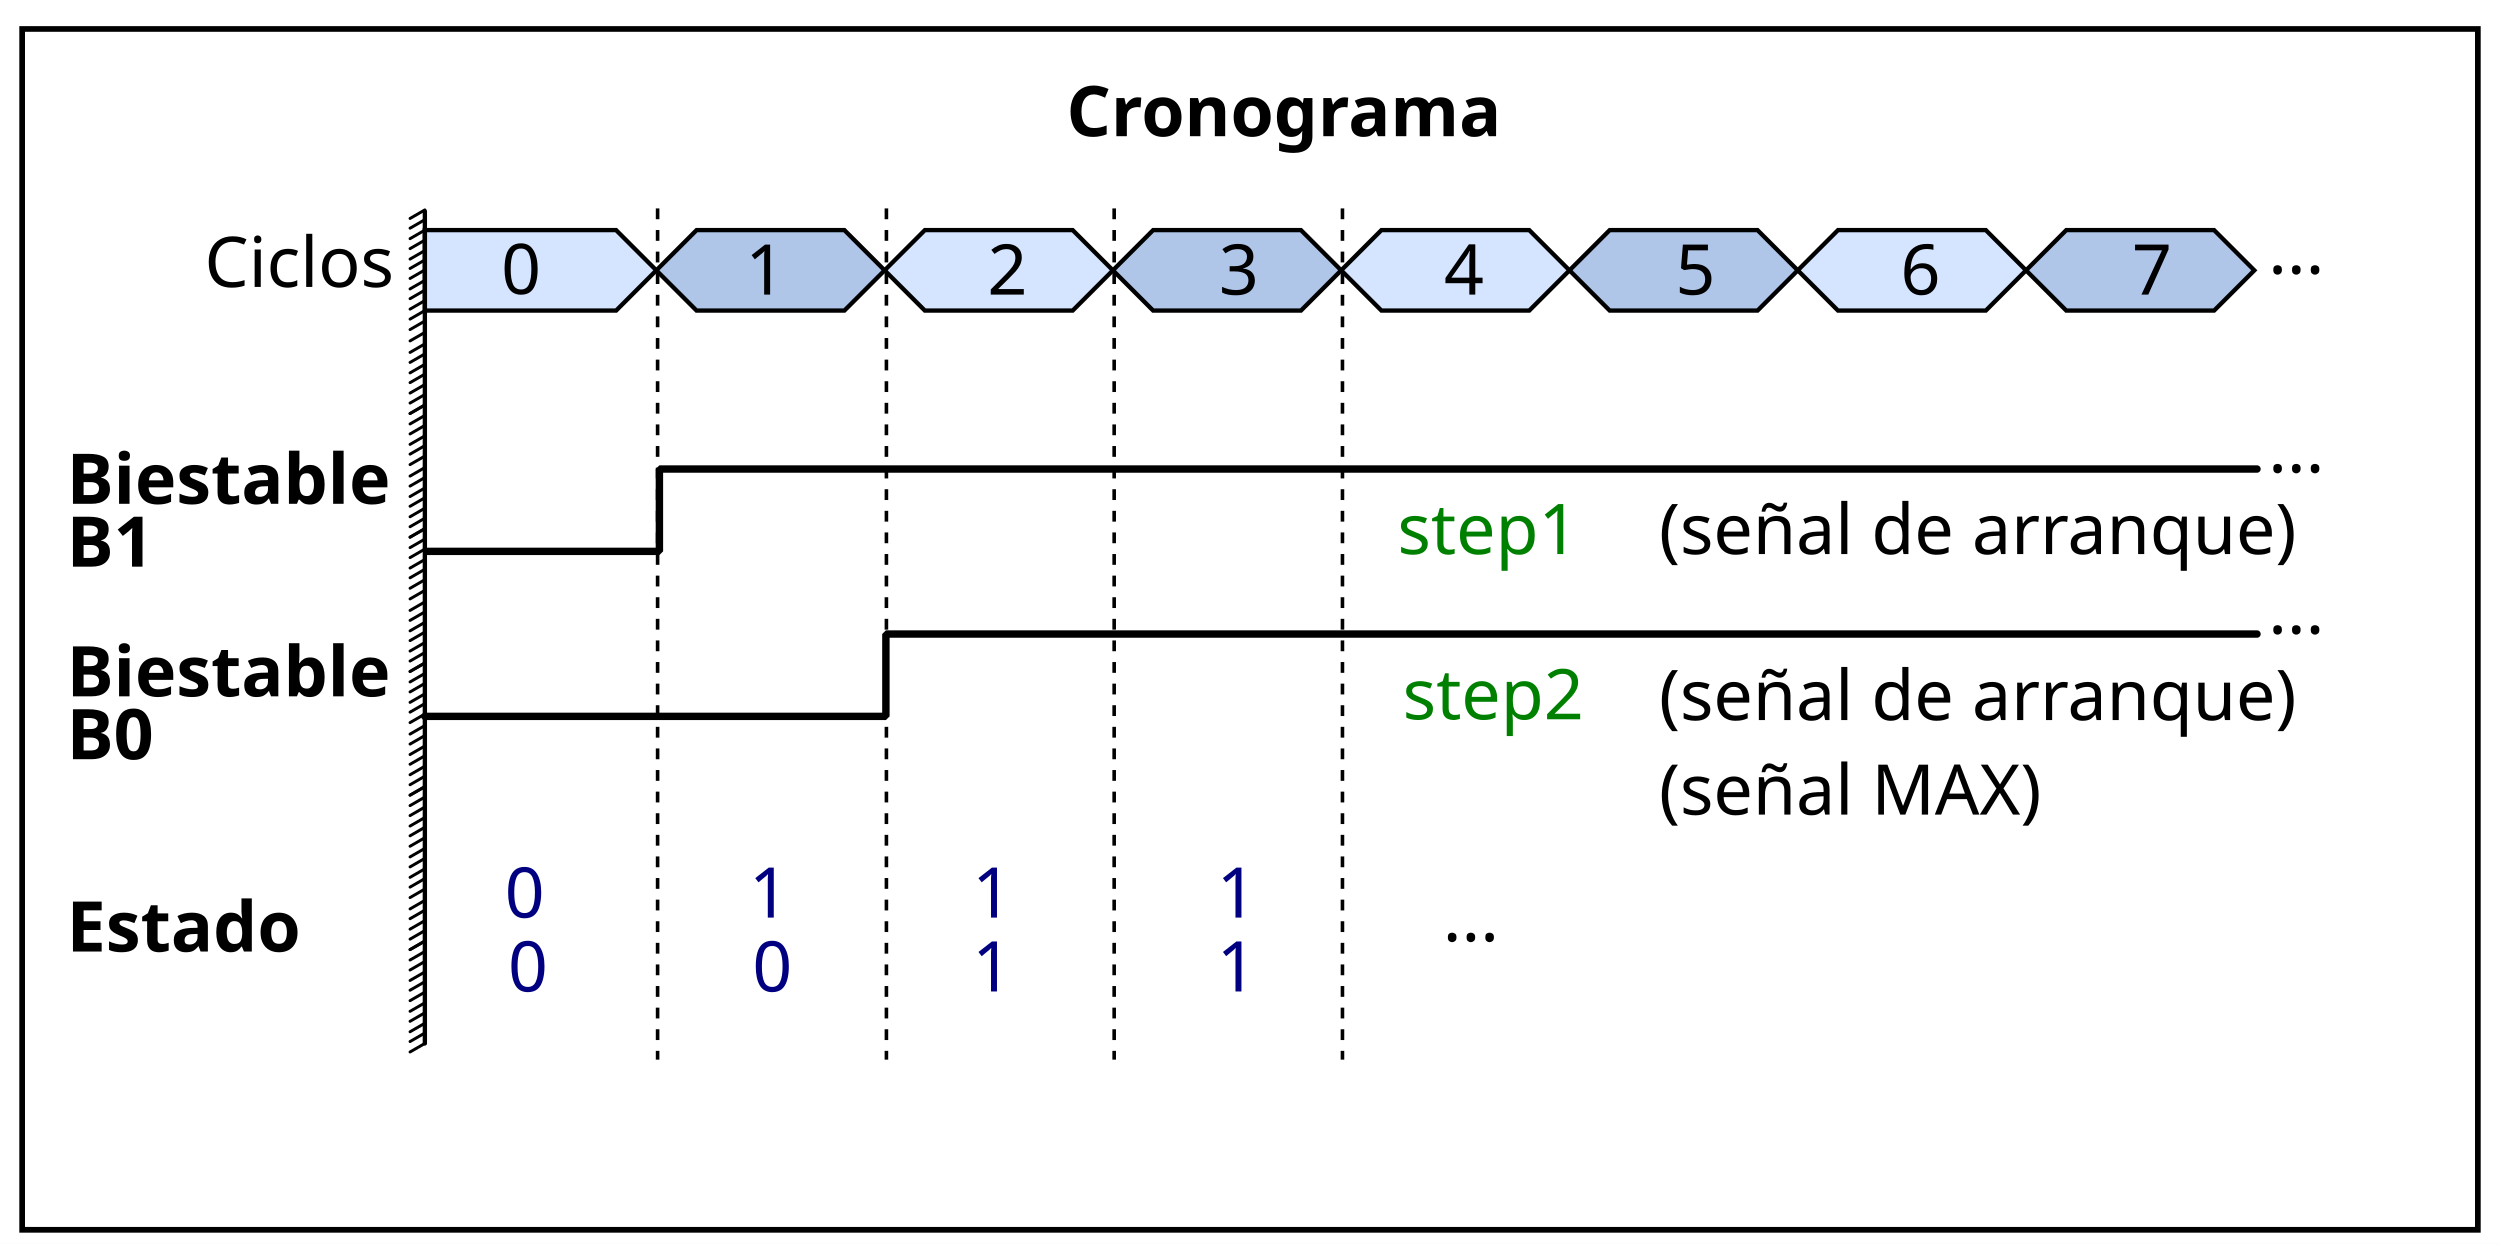
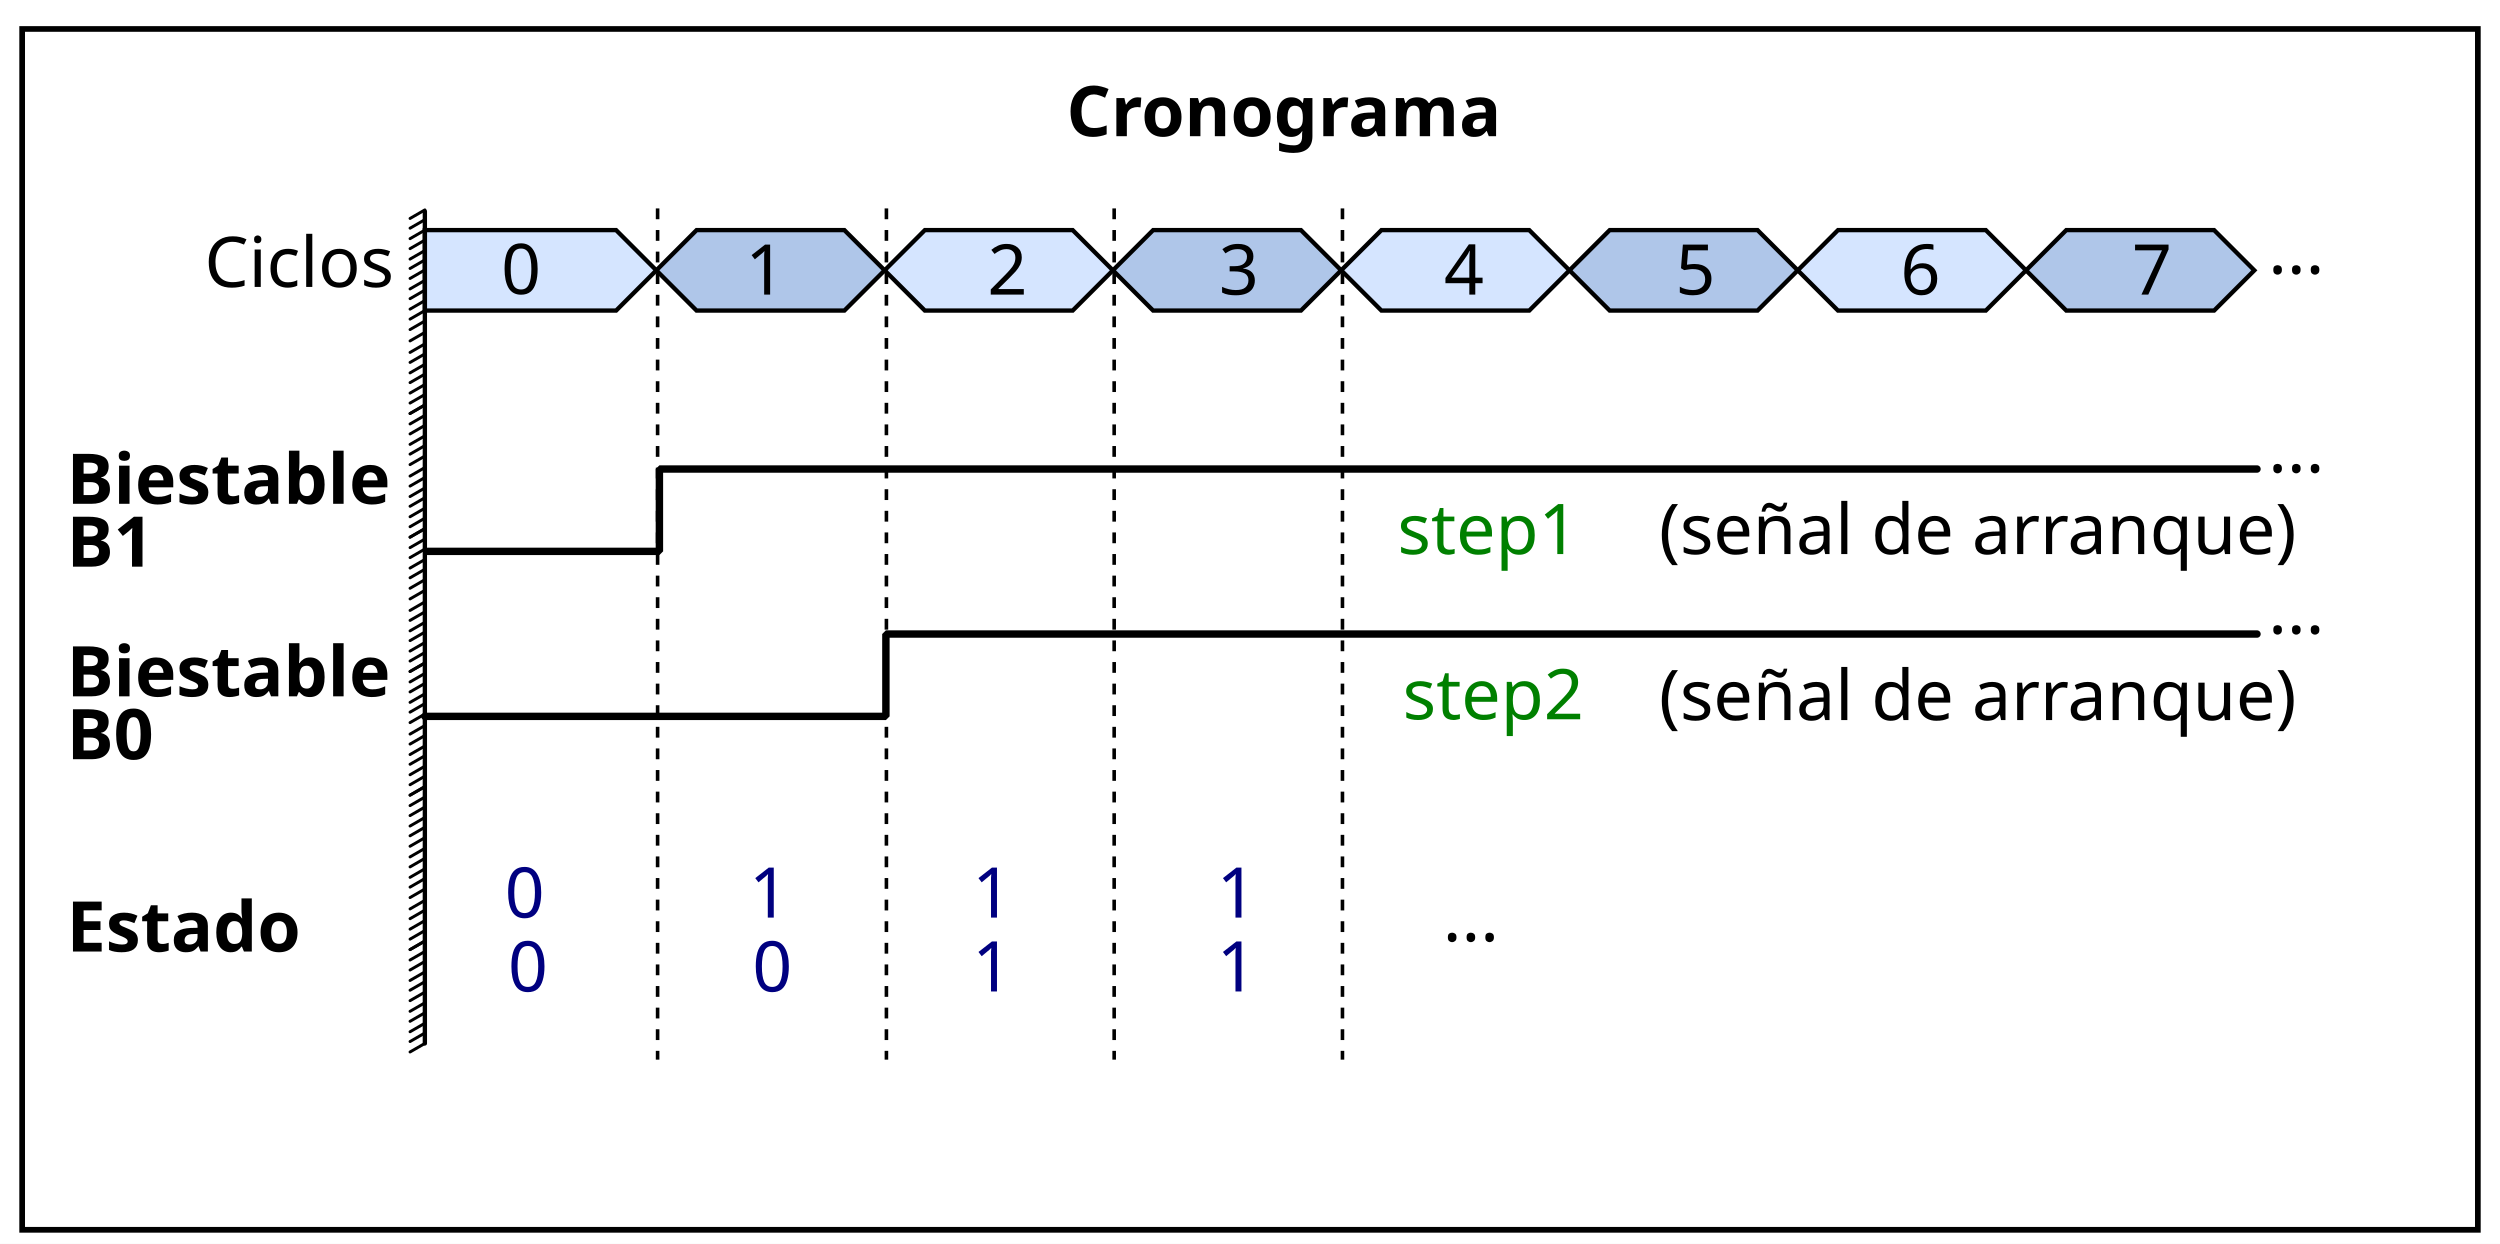
<svg xmlns="http://www.w3.org/2000/svg" width="268.278mm" height="133.472mm" viewBox="0 0 268.278 133.472" version="1.1" id="svg1">
  <defs id="defs1" />
  <g id="layer2" transform="translate(29.13919,-17.09253)">
    <rect style="display:inline;fill:#ffffff;stroke-width:0.47;stroke-linecap:round" id="rect1" width="268.278" height="133.472" x="-29.139" y="17.093" />
    <rect style="display:inline;fill:#ffffff;stroke:#000000;stroke-width:0.611;stroke-linecap:round;stroke-dasharray:none;stroke-dashoffset:0;stroke-opacity:1" id="rect21" width="263.523" height="128.86" x="-26.761" y="20.203" />
  </g>
  <g id="layer1" transform="translate(29.13919,-17.09253)">
    <text xml:space="preserve" style="font-style:normal;font-variant:normal;font-weight:normal;font-stretch:normal;font-size:7.498px;line-height:0.9;font-family:Ubuntu;-inkscape-font-specification:Ubuntu;text-align:start;writing-mode:lr-tb;direction:ltr;text-anchor:start;display:inline;fill:#000000;fill-opacity:1;stroke:none;stroke-width:0.7;stroke-linecap:butt;stroke-linejoin:miter;stroke-dasharray:none" x="-21.982" y="71.156" id="text60">
      <tspan x="-21.982" y="71.156" id="tspan4">
        <tspan id="tspan60" style="font-style:normal;font-variant:normal;font-weight:bold;font-stretch:normal;font-family:Ubuntu;-inkscape-font-specification:'Ubuntu Bold';fill:#000000;stroke-width:0.7" x="-21.982" y="71.156">Biestable</tspan>
      </tspan>
      <tspan id="tspan2" x="-21.982" y="77.904" style="font-style:normal;font-variant:normal;font-weight:bold;font-stretch:normal;font-family:Ubuntu;-inkscape-font-specification:'Ubuntu Bold'">B1</tspan>
    </text>
    <text xml:space="preserve" style="font-style:normal;font-variant:normal;font-weight:normal;font-stretch:normal;font-size:7.498px;line-height:0.9;font-family:Ubuntu;-inkscape-font-specification:Ubuntu;text-align:start;writing-mode:lr-tb;direction:ltr;text-anchor:start;display:inline;fill:#000000;fill-opacity:1;stroke:none;stroke-width:0.7;stroke-linecap:butt;stroke-linejoin:miter;stroke-dasharray:none" x="-7.192" y="47.886" id="text63">
      <tspan id="tspan63" style="fill:#000000;stroke-width:0.7" x="-7.192" y="47.886">Ciclos</tspan>
    </text>
    <path id="path12104" style="display:inline;fill:#afc6e9;fill-opacity:1;stroke:#000000;stroke-width:0.466;stroke-linecap:butt;stroke-linejoin:miter;stroke-dasharray:none;stroke-opacity:1" d="m 94.604,50.421 -4.317,-4.317 4.317,-4.317 h 15.864 l 4.317,4.317 -4.317,4.317 z" />
    <path style="display:inline;fill:none;stroke:#000000;stroke-width:0.386;stroke-linecap:butt;stroke-linejoin:miter;stroke-miterlimit:4;stroke-dasharray:1.159, 1.159;stroke-dashoffset:0;stroke-opacity:1" d="M 41.429,39.458 V 130.805" id="path20435" />
    <path id="path18670" style="display:inline;fill:#d5e5ff;fill-opacity:1;stroke:#000000;stroke-width:0.466;stroke-linecap:butt;stroke-linejoin:miter;stroke-dasharray:none;stroke-opacity:1" d="m 70.107,50.421 -4.317,-4.317 4.317,-4.317 h 15.864 l 4.317,4.317 -4.317,4.317 z" />
    <path id="path29161" style="display:inline;fill:#afc6e9;fill-opacity:1;stroke:#000000;stroke-width:0.466;stroke-linecap:butt;stroke-linejoin:miter;stroke-dasharray:none;stroke-opacity:1" d="m 45.609,50.421 -4.317,-4.317 4.317,-4.317 H 61.473 l 4.317,4.317 -4.317,4.317 z" />
    <path id="path29167" style="display:inline;fill:#d5e5ff;fill-opacity:1;stroke:#000000;stroke-width:0.466;stroke-linecap:butt;stroke-linejoin:miter;stroke-dasharray:none;stroke-opacity:1" d="m 16.453,50.421 v -4.317 -4.317 h 20.523 l 4.317,4.317 -4.317,4.317 z" />
    <path style="display:inline;fill:none;stroke:#000000;stroke-width:0.319;stroke-linecap:round;stroke-linejoin:miter;stroke-miterlimit:4;stroke-dasharray:none;stroke-opacity:1" d="m 16.453,39.618 -1.587,0.916" id="path47162" />
    <path style="display:inline;fill:none;stroke:#000000;stroke-width:0.319;stroke-linecap:round;stroke-linejoin:miter;stroke-miterlimit:4;stroke-dasharray:none;stroke-opacity:1" d="m 16.453,40.666 -1.587,0.916" id="path47164" />
    <path style="display:inline;fill:none;stroke:#000000;stroke-width:0.319;stroke-linecap:round;stroke-linejoin:miter;stroke-miterlimit:4;stroke-dasharray:none;stroke-opacity:1" d="m 16.453,41.787 -1.587,0.916" id="path47166" />
    <path style="display:inline;fill:none;stroke:#000000;stroke-width:0.319;stroke-linecap:round;stroke-linejoin:miter;stroke-miterlimit:4;stroke-dasharray:none;stroke-opacity:1" d="m 16.453,42.859 -1.587,0.916" id="path47168" />
    <path style="display:inline;fill:none;stroke:#000000;stroke-width:0.319;stroke-linecap:round;stroke-linejoin:miter;stroke-miterlimit:4;stroke-dasharray:none;stroke-opacity:1" d="m 16.453,43.979 -1.587,0.916" id="path47170" />
    <path style="display:inline;fill:none;stroke:#000000;stroke-width:0.319;stroke-linecap:round;stroke-linejoin:miter;stroke-miterlimit:4;stroke-dasharray:none;stroke-opacity:1" d="m 16.453,44.988 -1.587,0.916" id="path47174" />
    <path style="display:inline;fill:none;stroke:#000000;stroke-width:0.319;stroke-linecap:round;stroke-linejoin:miter;stroke-miterlimit:4;stroke-dasharray:none;stroke-opacity:1" d="m 16.453,46.059 -1.587,0.916" id="path47176" />
    <path style="display:inline;fill:none;stroke:#000000;stroke-width:0.319;stroke-linecap:round;stroke-linejoin:miter;stroke-miterlimit:4;stroke-dasharray:none;stroke-opacity:1" d="M 16.453,47.18 14.865,48.096" id="path47178" />
    <path style="display:inline;fill:none;stroke:#000000;stroke-width:0.319;stroke-linecap:round;stroke-linejoin:miter;stroke-miterlimit:4;stroke-dasharray:none;stroke-opacity:1" d="m 16.453,48.228 -1.587,0.916" id="path47180" />
    <path style="display:inline;fill:none;stroke:#000000;stroke-width:0.319;stroke-linecap:round;stroke-linejoin:miter;stroke-miterlimit:4;stroke-dasharray:none;stroke-opacity:1" d="m 16.453,49.349 -1.587,0.916" id="path47182" />
    <path style="display:inline;fill:none;stroke:#000000;stroke-width:0.319;stroke-linecap:round;stroke-linejoin:miter;stroke-miterlimit:4;stroke-dasharray:none;stroke-opacity:1" d="m 16.453,50.421 -1.587,0.916" id="path47184" />
    <path style="display:inline;fill:none;stroke:#000000;stroke-width:0.319;stroke-linecap:round;stroke-linejoin:miter;stroke-miterlimit:4;stroke-dasharray:none;stroke-opacity:1" d="m 16.453,51.541 -1.587,0.916" id="path47186" />
    <path style="display:inline;fill:none;stroke:#000000;stroke-width:0.319;stroke-linecap:round;stroke-linejoin:miter;stroke-miterlimit:4;stroke-dasharray:none;stroke-opacity:1" d="m 16.453,52.761 -1.587,0.916" id="path47188" />
    <path style="display:inline;fill:none;stroke:#000000;stroke-width:0.319;stroke-linecap:round;stroke-linejoin:miter;stroke-miterlimit:4;stroke-dasharray:none;stroke-opacity:1" d="m 16.453,53.996 -1.587,0.916" id="path47190" />
    <path style="display:inline;fill:none;stroke:#000000;stroke-width:0.319;stroke-linecap:round;stroke-linejoin:miter;stroke-miterlimit:4;stroke-dasharray:none;stroke-opacity:1" d="m 16.453,55.068 -1.587,0.916" id="path47192" />
    <path style="display:inline;fill:none;stroke:#000000;stroke-width:0.319;stroke-linecap:round;stroke-linejoin:miter;stroke-miterlimit:4;stroke-dasharray:none;stroke-opacity:1" d="M 16.453,56.188 14.865,57.105" id="path47194" />
    <path style="display:inline;fill:none;stroke:#000000;stroke-width:0.319;stroke-linecap:round;stroke-linejoin:miter;stroke-miterlimit:4;stroke-dasharray:none;stroke-opacity:1" d="m 16.453,57.237 -1.587,0.916" id="path47196" />
    <path style="display:inline;fill:none;stroke:#000000;stroke-width:0.319;stroke-linecap:round;stroke-linejoin:miter;stroke-miterlimit:4;stroke-dasharray:none;stroke-opacity:1" d="m 16.453,58.358 -1.587,0.916" id="path47198" />
    <path style="display:inline;fill:none;stroke:#000000;stroke-width:0.319;stroke-linecap:round;stroke-linejoin:miter;stroke-miterlimit:4;stroke-dasharray:none;stroke-opacity:1" d="m 16.453,59.429 -1.587,0.916" id="path47200" />
    <path style="display:inline;fill:none;stroke:#000000;stroke-width:0.319;stroke-linecap:round;stroke-linejoin:miter;stroke-miterlimit:4;stroke-dasharray:none;stroke-opacity:1" d="m 16.453,60.55 -1.587,0.916" id="path47202" />
    <path style="display:inline;fill:none;stroke:#000000;stroke-width:0.466;stroke-linecap:round;stroke-linejoin:miter;stroke-miterlimit:4;stroke-dasharray:none;stroke-dashoffset:0;stroke-opacity:1" d="M 16.453,39.777 V 129.064" id="path20351" />
    <path style="display:inline;fill:none;stroke:#000000;stroke-width:0.319;stroke-linecap:round;stroke-linejoin:miter;stroke-miterlimit:4;stroke-dasharray:none;stroke-opacity:1" d="m 16.453,60.55 -1.587,0.916" id="path47354" />
    <path style="display:inline;fill:none;stroke:#000000;stroke-width:0.319;stroke-linecap:round;stroke-linejoin:miter;stroke-miterlimit:4;stroke-dasharray:none;stroke-opacity:1" d="m 16.453,61.671 -1.587,0.916" id="path47356" />
    <path style="display:inline;fill:none;stroke:#000000;stroke-width:0.319;stroke-linecap:round;stroke-linejoin:miter;stroke-miterlimit:4;stroke-dasharray:none;stroke-opacity:1" d="m 16.453,62.742 -1.587,0.916" id="path47358" />
    <path style="display:inline;fill:none;stroke:#000000;stroke-width:0.319;stroke-linecap:round;stroke-linejoin:miter;stroke-miterlimit:4;stroke-dasharray:none;stroke-opacity:1" d="m 16.453,63.863 -1.587,0.916" id="path47360" />
    <path style="display:inline;fill:none;stroke:#000000;stroke-width:0.319;stroke-linecap:round;stroke-linejoin:miter;stroke-miterlimit:4;stroke-dasharray:none;stroke-opacity:1" d="m 16.453,64.911 -1.587,0.916" id="path47362" />
    <path style="display:inline;fill:none;stroke:#000000;stroke-width:0.319;stroke-linecap:round;stroke-linejoin:miter;stroke-miterlimit:4;stroke-dasharray:none;stroke-opacity:1" d="m 16.453,66.032 -1.587,0.916" id="path47364" />
    <text xml:space="preserve" style="font-style:normal;font-variant:normal;font-weight:normal;font-stretch:normal;font-size:7.498px;line-height:0.9;font-family:Ubuntu;-inkscape-font-specification:Ubuntu;text-align:start;writing-mode:lr-tb;direction:ltr;text-anchor:start;display:inline;fill:#000000;fill-opacity:1;stroke:none;stroke-width:0.7;stroke-linecap:butt;stroke-linejoin:miter;stroke-dasharray:none" x="24.632" y="48.639" id="text64">
      <tspan id="tspan64" style="fill:#000000;stroke-width:0.7" x="24.632" y="48.639">0</tspan>
    </text>
    <text xml:space="preserve" style="font-style:normal;font-variant:normal;font-weight:normal;font-stretch:normal;font-size:7.498px;line-height:0.9;font-family:Ubuntu;-inkscape-font-specification:Ubuntu;text-align:start;writing-mode:lr-tb;direction:ltr;text-anchor:start;display:inline;fill:#000000;fill-opacity:1;stroke:none;stroke-width:0.7;stroke-linecap:butt;stroke-linejoin:miter;stroke-dasharray:none" x="50.849" y="48.702" id="text70">
      <tspan id="tspan70" style="fill:#000000;stroke-width:0.7" x="50.849" y="48.702">1</tspan>
    </text>
    <text xml:space="preserve" style="font-style:normal;font-variant:normal;font-weight:normal;font-stretch:normal;font-size:7.498px;line-height:0.9;font-family:Ubuntu;-inkscape-font-specification:Ubuntu;text-align:start;writing-mode:lr-tb;direction:ltr;text-anchor:start;display:inline;fill:#000000;fill-opacity:1;stroke:none;stroke-width:0.7;stroke-linecap:butt;stroke-linejoin:miter;stroke-dasharray:none" x="76.82" y="48.702" id="text71">
      <tspan id="tspan71" style="fill:#000000;stroke-width:0.7" x="76.82" y="48.702">2</tspan>
    </text>
    <text xml:space="preserve" style="font-style:normal;font-variant:normal;font-weight:normal;font-stretch:normal;font-size:7.498px;line-height:0.9;font-family:Ubuntu;-inkscape-font-specification:Ubuntu;text-align:start;writing-mode:lr-tb;direction:ltr;text-anchor:start;display:inline;fill:#000000;fill-opacity:1;stroke:none;stroke-width:0.7;stroke-linecap:butt;stroke-linejoin:miter;stroke-dasharray:none" x="101.659" y="48.702" id="text72">
      <tspan id="tspan72" style="fill:#000000;stroke-width:0.7" x="101.659" y="48.702">3</tspan>
    </text>
    <path id="path73-2" style="display:inline;fill:#afc6e9;fill-opacity:1;stroke:#000000;stroke-width:0.466;stroke-linecap:butt;stroke-linejoin:miter;stroke-dasharray:none;stroke-opacity:1" d="m 143.599,50.421 -4.317,-4.317 4.317,-4.317 h 15.864 l 4.317,4.317 -4.317,4.317 z" />
    <path id="path77-0" style="display:inline;fill:#d5e5ff;fill-opacity:1;stroke:#000000;stroke-width:0.466;stroke-linecap:butt;stroke-linejoin:miter;stroke-dasharray:none;stroke-opacity:1" d="m 119.102,50.421 -4.317,-4.317 4.317,-4.317 h 15.864 l 4.317,4.317 -4.317,4.317 z" />
    <text xml:space="preserve" style="font-style:normal;font-variant:normal;font-weight:normal;font-stretch:normal;font-size:7.498px;line-height:0.9;font-family:Ubuntu;-inkscape-font-specification:Ubuntu;text-align:start;writing-mode:lr-tb;direction:ltr;text-anchor:start;display:inline;fill:#000000;fill-opacity:1;stroke:none;stroke-width:0.7;stroke-linecap:butt;stroke-linejoin:miter;stroke-dasharray:none" x="125.815" y="48.702" id="text77">
      <tspan id="tspan77" style="fill:#000000;stroke-width:0.7" x="125.815" y="48.702">4</tspan>
    </text>
    <text xml:space="preserve" style="font-style:normal;font-variant:normal;font-weight:normal;font-stretch:normal;font-size:7.498px;line-height:0.9;font-family:Ubuntu;-inkscape-font-specification:Ubuntu;text-align:start;writing-mode:lr-tb;direction:ltr;text-anchor:start;display:inline;fill:#000000;fill-opacity:1;stroke:none;stroke-width:0.7;stroke-linecap:butt;stroke-linejoin:miter;stroke-dasharray:none" x="150.655" y="48.702" id="text78">
      <tspan id="tspan78" style="fill:#000000;stroke-width:0.7" x="150.655" y="48.702">5</tspan>
    </text>
    <path id="path79-6" style="display:inline;fill:#afc6e9;fill-opacity:1;stroke:#000000;stroke-width:0.466;stroke-linecap:butt;stroke-linejoin:miter;stroke-dasharray:none;stroke-opacity:1" d="m 192.595,50.421 -4.317,-4.317 4.317,-4.317 h 15.864 l 4.317,4.317 -4.317,4.317 z" />
    <path id="path82-9" style="display:inline;fill:#d5e5ff;fill-opacity:1;stroke:#000000;stroke-width:0.466;stroke-linecap:butt;stroke-linejoin:miter;stroke-dasharray:none;stroke-opacity:1" d="m 168.097,50.421 -4.317,-4.317 4.317,-4.317 h 15.864 l 4.317,4.317 -4.317,4.317 z" />
    <text xml:space="preserve" style="font-style:normal;font-variant:normal;font-weight:normal;font-stretch:normal;font-size:7.498px;line-height:0.9;font-family:Ubuntu;-inkscape-font-specification:Ubuntu;text-align:start;writing-mode:lr-tb;direction:ltr;text-anchor:start;display:inline;fill:#000000;fill-opacity:1;stroke:none;stroke-width:0.7;stroke-linecap:butt;stroke-linejoin:miter;stroke-dasharray:none" x="174.81" y="48.702" id="text82">
      <tspan id="tspan82" style="fill:#000000;stroke-width:0.7" x="174.81" y="48.702">6</tspan>
    </text>
    <text xml:space="preserve" style="font-style:normal;font-variant:normal;font-weight:normal;font-stretch:normal;font-size:7.498px;line-height:0.9;font-family:Ubuntu;-inkscape-font-specification:Ubuntu;text-align:start;writing-mode:lr-tb;direction:ltr;text-anchor:start;display:inline;fill:#000000;fill-opacity:1;stroke:none;stroke-width:0.7;stroke-linecap:butt;stroke-linejoin:miter;stroke-dasharray:none" x="199.65" y="48.702" id="text83">
      <tspan id="tspan83" style="fill:#000000;stroke-width:0.7" x="199.65" y="48.702">7</tspan>
    </text>
    <path style="display:inline;fill:none;stroke:#000000;stroke-width:0.797;stroke-linecap:round;stroke-linejoin:bevel;stroke-miterlimit:4;stroke-dasharray:none;stroke-opacity:1" d="M 16.764,76.259 H 41.622 V 67.424 H 213.06" id="path70-1" />
    <text xml:space="preserve" style="font-style:normal;font-variant:normal;font-weight:normal;font-stretch:normal;font-size:7.498px;line-height:0.9;font-family:Ubuntu;-inkscape-font-specification:Ubuntu;text-align:start;writing-mode:lr-tb;direction:ltr;text-anchor:start;display:inline;fill:#000000;fill-opacity:1;stroke:none;stroke-width:0.7;stroke-linecap:butt;stroke-linejoin:miter;stroke-dasharray:none" x="214.264" y="46.456" id="text22">
      <tspan id="tspan22" style="fill:#000000;stroke-width:0.7" x="214.264" y="46.456">...</tspan>
    </text>
    <text xml:space="preserve" style="font-style:normal;font-variant:normal;font-weight:normal;font-stretch:normal;font-size:7.498px;line-height:0.9;font-family:Ubuntu;-inkscape-font-specification:Ubuntu;text-align:start;writing-mode:lr-tb;direction:ltr;text-anchor:start;display:inline;fill:#000000;fill-opacity:1;stroke:none;stroke-width:0.7;stroke-linecap:butt;stroke-linejoin:miter;stroke-dasharray:none" x="214.264" y="67.777" id="text23-9">
      <tspan id="tspan23-7" style="fill:#000000;stroke-width:0.7" x="214.264" y="67.777">...</tspan>
    </text>
    <text xml:space="preserve" style="font-style:normal;font-variant:normal;font-weight:normal;font-stretch:normal;font-size:7.498px;line-height:0.9;font-family:Ubuntu;-inkscape-font-specification:Ubuntu;text-align:start;writing-mode:lr-tb;direction:ltr;text-anchor:start;display:inline;fill:#000000;fill-opacity:1;stroke:none;stroke-width:0.7;stroke-linecap:butt;stroke-linejoin:miter;stroke-dasharray:none" x="85.305" y="31.708" id="text3">
      <tspan id="tspan3" style="font-style:normal;font-variant:normal;font-weight:bold;font-stretch:normal;font-family:Ubuntu;-inkscape-font-specification:'Ubuntu Bold';fill:#000000;stroke-width:0.7" x="85.305" y="31.708">Cronograma</tspan>
    </text>
    <path style="display:inline;fill:none;stroke:#000000;stroke-width:0.319;stroke-linecap:round;stroke-linejoin:miter;stroke-miterlimit:4;stroke-dasharray:none;stroke-opacity:1" d="M 16.453,67.267 14.865,68.183" id="path3" />
    <path style="display:inline;fill:none;stroke:#000000;stroke-width:0.319;stroke-linecap:round;stroke-linejoin:miter;stroke-miterlimit:4;stroke-dasharray:none;stroke-opacity:1" d="m 16.453,68.339 -1.587,0.916" id="path4" />
    <path style="display:inline;fill:none;stroke:#000000;stroke-width:0.319;stroke-linecap:round;stroke-linejoin:miter;stroke-miterlimit:4;stroke-dasharray:none;stroke-opacity:1" d="m 16.453,69.459 -1.587,0.916" id="path5" />
    <path style="display:inline;fill:none;stroke:#000000;stroke-width:0.319;stroke-linecap:round;stroke-linejoin:miter;stroke-miterlimit:4;stroke-dasharray:none;stroke-opacity:1" d="m 16.453,70.508 -1.587,0.916" id="path6" />
    <path style="display:inline;fill:none;stroke:#000000;stroke-width:0.319;stroke-linecap:round;stroke-linejoin:miter;stroke-miterlimit:4;stroke-dasharray:none;stroke-opacity:1" d="m 16.453,71.629 -1.587,0.916" id="path7" />
    <path style="display:inline;fill:none;stroke:#000000;stroke-width:0.319;stroke-linecap:round;stroke-linejoin:miter;stroke-miterlimit:4;stroke-dasharray:none;stroke-opacity:1" d="m 16.453,72.7 -1.587,0.916" id="path8" />
    <path style="display:inline;fill:none;stroke:#000000;stroke-width:0.319;stroke-linecap:round;stroke-linejoin:miter;stroke-miterlimit:4;stroke-dasharray:none;stroke-opacity:1" d="M 16.453,73.821 14.865,74.737" id="path9" />
    <path style="display:inline;fill:none;stroke:#000000;stroke-width:0.319;stroke-linecap:round;stroke-linejoin:miter;stroke-miterlimit:4;stroke-dasharray:none;stroke-opacity:1" d="M 16.453,73.821 14.865,74.737" id="path10" />
    <path style="display:inline;fill:none;stroke:#000000;stroke-width:0.319;stroke-linecap:round;stroke-linejoin:miter;stroke-miterlimit:4;stroke-dasharray:none;stroke-opacity:1" d="m 16.453,74.942 -1.587,0.916" id="path11" />
    <path style="display:inline;fill:none;stroke:#000000;stroke-width:0.319;stroke-linecap:round;stroke-linejoin:miter;stroke-miterlimit:4;stroke-dasharray:none;stroke-opacity:1" d="m 16.453,76.013 -1.587,0.916" id="path12" />
    <path style="display:inline;fill:none;stroke:#000000;stroke-width:0.319;stroke-linecap:round;stroke-linejoin:miter;stroke-miterlimit:4;stroke-dasharray:none;stroke-opacity:1" d="m 16.453,77.134 -1.587,0.916" id="path13" />
    <path style="display:inline;fill:none;stroke:#000000;stroke-width:0.319;stroke-linecap:round;stroke-linejoin:miter;stroke-miterlimit:4;stroke-dasharray:none;stroke-opacity:1" d="m 16.453,78.182 -1.587,0.916" id="path14" />
    <path style="display:inline;fill:none;stroke:#000000;stroke-width:0.319;stroke-linecap:round;stroke-linejoin:miter;stroke-miterlimit:4;stroke-dasharray:none;stroke-opacity:1" d="m 16.453,79.303 -1.587,0.916" id="path15" />
    <path style="display:inline;fill:none;stroke:#000000;stroke-width:0.319;stroke-linecap:round;stroke-linejoin:miter;stroke-miterlimit:4;stroke-dasharray:none;stroke-opacity:1" d="m 16.453,80.447 -1.587,0.916" id="path17" />
    <path style="display:inline;fill:none;stroke:#000000;stroke-width:0.319;stroke-linecap:round;stroke-linejoin:miter;stroke-miterlimit:4;stroke-dasharray:none;stroke-opacity:1" d="m 16.453,81.682 -1.587,0.916" id="path18" />
    <path style="display:inline;fill:none;stroke:#000000;stroke-width:0.319;stroke-linecap:round;stroke-linejoin:miter;stroke-miterlimit:4;stroke-dasharray:none;stroke-opacity:1" d="m 16.453,82.753 -1.587,0.916" id="path19" />
    <path style="display:inline;fill:none;stroke:#000000;stroke-width:0.319;stroke-linecap:round;stroke-linejoin:miter;stroke-miterlimit:4;stroke-dasharray:none;stroke-opacity:1" d="m 16.453,83.874 -1.587,0.916" id="path20" />
    <path style="display:inline;fill:none;stroke:#000000;stroke-width:0.319;stroke-linecap:round;stroke-linejoin:miter;stroke-miterlimit:4;stroke-dasharray:none;stroke-opacity:1" d="m 16.453,84.922 -1.587,0.916" id="path21" />
    <path style="display:inline;fill:none;stroke:#000000;stroke-width:0.319;stroke-linecap:round;stroke-linejoin:miter;stroke-miterlimit:4;stroke-dasharray:none;stroke-opacity:1" d="m 16.453,86.043 -1.587,0.916" id="path22" />
    <path style="display:inline;fill:none;stroke:#000000;stroke-width:0.319;stroke-linecap:round;stroke-linejoin:miter;stroke-miterlimit:4;stroke-dasharray:none;stroke-opacity:1" d="m 16.453,87.115 -1.587,0.916" id="path23" />
    <path style="display:inline;fill:none;stroke:#000000;stroke-width:0.319;stroke-linecap:round;stroke-linejoin:miter;stroke-miterlimit:4;stroke-dasharray:none;stroke-opacity:1" d="m 16.453,88.235 -1.587,0.916" id="path24" />
    <path style="display:inline;fill:none;stroke:#000000;stroke-width:0.319;stroke-linecap:round;stroke-linejoin:miter;stroke-miterlimit:4;stroke-dasharray:none;stroke-opacity:1" d="m 16.453,88.235 -1.587,0.916" id="path25" />
    <path style="display:inline;fill:none;stroke:#000000;stroke-width:0.319;stroke-linecap:round;stroke-linejoin:miter;stroke-miterlimit:4;stroke-dasharray:none;stroke-opacity:1" d="m 16.453,89.356 -1.587,0.916" id="path26" />
    <path style="display:inline;fill:none;stroke:#000000;stroke-width:0.319;stroke-linecap:round;stroke-linejoin:miter;stroke-miterlimit:4;stroke-dasharray:none;stroke-opacity:1" d="M 16.453,90.428 14.865,91.344" id="path27" />
    <path style="display:inline;fill:none;stroke:#000000;stroke-width:0.319;stroke-linecap:round;stroke-linejoin:miter;stroke-miterlimit:4;stroke-dasharray:none;stroke-opacity:1" d="m 16.453,91.548 -1.587,0.916" id="path28" />
    <path style="display:inline;fill:none;stroke:#000000;stroke-width:0.319;stroke-linecap:round;stroke-linejoin:miter;stroke-miterlimit:4;stroke-dasharray:none;stroke-opacity:1" d="m 16.453,92.597 -1.587,0.916" id="path29" />
    <path style="display:inline;fill:none;stroke:#000000;stroke-width:0.319;stroke-linecap:round;stroke-linejoin:miter;stroke-miterlimit:4;stroke-dasharray:none;stroke-opacity:1" d="m 16.453,93.718 -1.587,0.916" id="path30" />
    <path style="display:inline;fill:none;stroke:#000000;stroke-width:0.797;stroke-linecap:round;stroke-linejoin:bevel;stroke-miterlimit:4;stroke-dasharray:none;stroke-opacity:1" d="M 213.06,85.132 H 65.927 v 8.835 l -49.474,0" id="path31" />
    <path style="display:inline;fill:none;stroke:#000000;stroke-width:0.319;stroke-linecap:round;stroke-linejoin:miter;stroke-miterlimit:4;stroke-dasharray:none;stroke-opacity:1" d="m 16.453,94.953 -1.587,0.916" id="path32" />
    <path style="display:inline;fill:none;stroke:#000000;stroke-width:0.319;stroke-linecap:round;stroke-linejoin:miter;stroke-miterlimit:4;stroke-dasharray:none;stroke-opacity:1" d="m 16.453,96.024 -1.587,0.916" id="path33" />
    <path style="display:inline;fill:none;stroke:#000000;stroke-width:0.319;stroke-linecap:round;stroke-linejoin:miter;stroke-miterlimit:4;stroke-dasharray:none;stroke-opacity:1" d="m 16.453,97.145 -1.587,0.916" id="path34" />
    <path style="display:inline;fill:none;stroke:#000000;stroke-width:0.319;stroke-linecap:round;stroke-linejoin:miter;stroke-miterlimit:4;stroke-dasharray:none;stroke-opacity:1" d="m 16.453,98.193 -1.587,0.916" id="path35" />
    <path style="display:inline;fill:none;stroke:#000000;stroke-width:0.319;stroke-linecap:round;stroke-linejoin:miter;stroke-miterlimit:4;stroke-dasharray:none;stroke-opacity:1" d="m 16.453,99.314 -1.587,0.916" id="path36" />
    <path style="display:inline;fill:none;stroke:#000000;stroke-width:0.319;stroke-linecap:round;stroke-linejoin:miter;stroke-miterlimit:4;stroke-dasharray:none;stroke-opacity:1" d="m 16.453,100.386 -1.587,0.916" id="path37" />
    <path style="display:inline;fill:none;stroke:#000000;stroke-width:0.319;stroke-linecap:round;stroke-linejoin:miter;stroke-miterlimit:4;stroke-dasharray:none;stroke-opacity:1" d="m 16.453,101.506 -1.587,0.916" id="path38" />
    <path style="display:inline;fill:none;stroke:#000000;stroke-width:0.319;stroke-linecap:round;stroke-linejoin:miter;stroke-miterlimit:4;stroke-dasharray:none;stroke-opacity:1" d="m 16.453,101.506 -1.587,0.916" id="path39" />
    <path style="display:inline;fill:none;stroke:#000000;stroke-width:0.319;stroke-linecap:round;stroke-linejoin:miter;stroke-miterlimit:4;stroke-dasharray:none;stroke-opacity:1" d="m 16.453,102.627 -1.587,0.916" id="path40" />
    <path style="display:inline;fill:none;stroke:#000000;stroke-width:0.319;stroke-linecap:round;stroke-linejoin:miter;stroke-miterlimit:4;stroke-dasharray:none;stroke-opacity:1" d="m 16.453,103.699 -1.587,0.916" id="path41" />
    <path style="display:inline;fill:none;stroke:#000000;stroke-width:0.319;stroke-linecap:round;stroke-linejoin:miter;stroke-miterlimit:4;stroke-dasharray:none;stroke-opacity:1" d="m 16.453,104.819 -1.587,0.916" id="path42" />
    <path style="display:inline;fill:none;stroke:#000000;stroke-width:0.319;stroke-linecap:round;stroke-linejoin:miter;stroke-miterlimit:4;stroke-dasharray:none;stroke-opacity:1" d="m 16.453,105.868 -1.587,0.916" id="path43" />
    <path style="display:inline;fill:none;stroke:#000000;stroke-width:0.319;stroke-linecap:round;stroke-linejoin:miter;stroke-miterlimit:4;stroke-dasharray:none;stroke-opacity:1" d="m 16.453,106.989 -1.587,0.916" id="path44" />
    <path style="display:inline;fill:none;stroke:#000000;stroke-width:0.319;stroke-linecap:round;stroke-linejoin:miter;stroke-miterlimit:4;stroke-dasharray:none;stroke-opacity:1" d="m 16.453,108.132 -1.587,0.916" id="path46" />
    <path style="display:inline;fill:none;stroke:#000000;stroke-width:0.319;stroke-linecap:round;stroke-linejoin:miter;stroke-miterlimit:4;stroke-dasharray:none;stroke-opacity:1" d="m 16.453,109.204 -1.587,0.916" id="path47" />
    <path style="display:inline;fill:none;stroke:#000000;stroke-width:0.319;stroke-linecap:round;stroke-linejoin:miter;stroke-miterlimit:4;stroke-dasharray:none;stroke-opacity:1" d="m 16.453,110.324 -1.587,0.916" id="path48" />
    <path style="display:inline;fill:none;stroke:#000000;stroke-width:0.319;stroke-linecap:round;stroke-linejoin:miter;stroke-miterlimit:4;stroke-dasharray:none;stroke-opacity:1" d="m 16.453,111.373 -1.587,0.916" id="path49" />
    <path style="display:inline;fill:none;stroke:#000000;stroke-width:0.319;stroke-linecap:round;stroke-linejoin:miter;stroke-miterlimit:4;stroke-dasharray:none;stroke-opacity:1" d="m 16.453,112.494 -1.587,0.916" id="path50" />
    <text xml:space="preserve" style="font-style:normal;font-variant:normal;font-weight:normal;font-stretch:normal;font-size:7.498px;line-height:0.9;font-family:Ubuntu;-inkscape-font-specification:Ubuntu;text-align:start;writing-mode:lr-tb;direction:ltr;text-anchor:start;display:inline;fill:#000000;fill-opacity:1;stroke:none;stroke-width:0.7;stroke-linecap:butt;stroke-linejoin:miter;stroke-dasharray:none" x="214.264" y="85.086" id="text51">
      <tspan id="tspan51" style="fill:#000000;stroke-width:0.7" x="214.264" y="85.086">...</tspan>
    </text>
    <path style="display:inline;fill:none;stroke:#000000;stroke-width:0.386;stroke-linecap:butt;stroke-linejoin:miter;stroke-miterlimit:4;stroke-dasharray:1.159, 1.159;stroke-dashoffset:0;stroke-opacity:1" d="m 65.983,39.458 v 91.347" id="path52" />
    <text xml:space="preserve" style="font-style:normal;font-variant:normal;font-weight:normal;font-stretch:normal;font-size:7.498px;line-height:0.9;font-family:Ubuntu;-inkscape-font-specification:Ubuntu;text-align:start;writing-mode:lr-tb;direction:ltr;text-anchor:start;display:inline;fill:#000000;fill-opacity:1;stroke:none;stroke-width:0.7;stroke-linecap:butt;stroke-linejoin:miter;stroke-dasharray:none" x="-21.982" y="91.817" id="text7">
      <tspan x="-21.982" y="91.817" id="tspan6">
        <tspan id="tspan5" style="font-style:normal;font-variant:normal;font-weight:bold;font-stretch:normal;font-family:Ubuntu;-inkscape-font-specification:'Ubuntu Bold';fill:#000000;stroke-width:0.7" x="-21.982" y="91.817">Biestable</tspan>
      </tspan>
      <tspan x="-21.982" y="98.565" style="font-style:normal;font-variant:normal;font-weight:bold;font-stretch:normal;font-family:Ubuntu;-inkscape-font-specification:'Ubuntu Bold'" id="tspan8">B0</tspan>
    </text>
    <text xml:space="preserve" style="font-style:normal;font-variant:normal;font-weight:normal;font-stretch:normal;font-size:7.498px;line-height:0.9;font-family:Ubuntu;-inkscape-font-specification:Ubuntu;text-align:start;writing-mode:lr-tb;direction:ltr;text-anchor:start;display:inline;fill:#000080;fill-opacity:1;stroke:none;stroke-width:0.7;stroke-linecap:butt;stroke-linejoin:miter;stroke-dasharray:none" x="25.015" y="115.56" id="text9">
      <tspan id="tspan9" style="fill:#000080;stroke-width:0.7" x="25.015" y="115.56">0</tspan>
    </text>
    <text xml:space="preserve" style="font-style:normal;font-variant:normal;font-weight:normal;font-stretch:normal;font-size:7.498px;line-height:0.9;font-family:Ubuntu;-inkscape-font-specification:Ubuntu;text-align:start;writing-mode:lr-tb;direction:ltr;text-anchor:start;display:inline;fill:#000080;fill-opacity:1;stroke:none;stroke-width:0.7;stroke-linecap:butt;stroke-linejoin:miter;stroke-dasharray:none" x="25.367" y="123.483" id="text10">
      <tspan id="tspan10" style="fill:#000080;stroke-width:0.7" x="25.367" y="123.483">0</tspan>
    </text>
    <text xml:space="preserve" style="font-style:normal;font-variant:normal;font-weight:normal;font-stretch:normal;font-size:7.498px;line-height:0.9;font-family:Ubuntu;-inkscape-font-specification:Ubuntu;text-align:start;writing-mode:lr-tb;direction:ltr;text-anchor:start;display:inline;fill:#000080;fill-opacity:1;stroke:none;stroke-width:0.7;stroke-linecap:butt;stroke-linejoin:miter;stroke-dasharray:none" x="51.239" y="115.56" id="text11">
      <tspan id="tspan11" style="fill:#000080;stroke-width:0.7" x="51.239" y="115.56">1</tspan>
    </text>
    <text xml:space="preserve" style="font-style:normal;font-variant:normal;font-weight:normal;font-stretch:normal;font-size:7.498px;line-height:0.9;font-family:Ubuntu;-inkscape-font-specification:Ubuntu;text-align:start;writing-mode:lr-tb;direction:ltr;text-anchor:start;display:inline;fill:#000080;fill-opacity:1;stroke:none;stroke-width:0.7;stroke-linecap:butt;stroke-linejoin:miter;stroke-dasharray:none" x="51.591" y="123.483" id="text12">
      <tspan id="tspan12" style="fill:#000080;stroke-width:0.7" x="51.591" y="123.483">0</tspan>
    </text>
    <text xml:space="preserve" style="font-style:normal;font-variant:normal;font-weight:normal;font-stretch:normal;font-size:7.498px;line-height:0.9;font-family:Ubuntu;-inkscape-font-specification:Ubuntu;text-align:start;writing-mode:lr-tb;direction:ltr;text-anchor:start;display:inline;fill:#000000;fill-opacity:1;stroke:none;stroke-width:0.7;stroke-linecap:butt;stroke-linejoin:miter;stroke-dasharray:none" x="-21.982" y="119.204" id="text16">
      <tspan x="-21.982" y="119.204" style="font-style:normal;font-variant:normal;font-weight:normal;font-stretch:normal;font-family:Ubuntu;-inkscape-font-specification:Ubuntu" id="tspan16">
        <tspan id="tspan13" style="font-style:normal;font-variant:normal;font-weight:bold;font-stretch:normal;font-family:Ubuntu;-inkscape-font-specification:'Ubuntu Bold';fill:#000000;stroke-width:0.7" x="-21.982" y="119.204">Estado</tspan>
      </tspan>
    </text>
    <text xml:space="preserve" style="font-style:normal;font-variant:normal;font-weight:normal;font-stretch:normal;font-size:7.498px;line-height:0.9;font-family:Ubuntu;-inkscape-font-specification:Ubuntu;text-align:start;writing-mode:lr-tb;direction:ltr;text-anchor:start;display:inline;fill:#000080;fill-opacity:1;stroke:none;stroke-width:0.7;stroke-linecap:butt;stroke-linejoin:miter;stroke-dasharray:none" x="75.192" y="115.56" id="text17">
      <tspan id="tspan17" style="fill:#000080;stroke-width:0.7" x="75.192" y="115.56">1</tspan>
    </text>
    <text xml:space="preserve" style="font-style:normal;font-variant:normal;font-weight:normal;font-stretch:normal;font-size:7.498px;line-height:0.9;font-family:Ubuntu;-inkscape-font-specification:Ubuntu;text-align:start;writing-mode:lr-tb;direction:ltr;text-anchor:start;display:inline;fill:#000080;fill-opacity:1;stroke:none;stroke-width:0.7;stroke-linecap:butt;stroke-linejoin:miter;stroke-dasharray:none" x="75.192" y="123.483" id="text18">
      <tspan id="tspan18" style="fill:#000080;stroke-width:0.7" x="75.192" y="123.483">1</tspan>
    </text>
    <path style="display:inline;fill:none;stroke:#000000;stroke-width:0.386;stroke-linecap:butt;stroke-linejoin:miter;stroke-miterlimit:4;stroke-dasharray:1.159, 1.159;stroke-dashoffset:0;stroke-opacity:1" d="m 90.424,39.458 v 91.347" id="path45" />
    <path style="display:inline;fill:none;stroke:#000000;stroke-width:0.319;stroke-linecap:round;stroke-linejoin:miter;stroke-miterlimit:4;stroke-dasharray:none;stroke-opacity:1" d="m 16.453,113.715 -1.587,0.916" id="path51" />
    <path style="display:inline;fill:none;stroke:#000000;stroke-width:0.319;stroke-linecap:round;stroke-linejoin:miter;stroke-miterlimit:4;stroke-dasharray:none;stroke-opacity:1" d="m 16.453,114.764 -1.587,0.916" id="path53" />
    <path style="display:inline;fill:none;stroke:#000000;stroke-width:0.319;stroke-linecap:round;stroke-linejoin:miter;stroke-miterlimit:4;stroke-dasharray:none;stroke-opacity:1" d="m 16.453,115.885 -1.587,0.916" id="path54" />
    <path style="display:inline;fill:none;stroke:#000000;stroke-width:0.319;stroke-linecap:round;stroke-linejoin:miter;stroke-miterlimit:4;stroke-dasharray:none;stroke-opacity:1" d="m 16.453,116.956 -1.587,0.916" id="path55" />
    <path style="display:inline;fill:none;stroke:#000000;stroke-width:0.319;stroke-linecap:round;stroke-linejoin:miter;stroke-miterlimit:4;stroke-dasharray:none;stroke-opacity:1" d="m 16.453,118.077 -1.587,0.916" id="path56" />
    <path style="display:inline;fill:none;stroke:#000000;stroke-width:0.319;stroke-linecap:round;stroke-linejoin:miter;stroke-miterlimit:4;stroke-dasharray:none;stroke-opacity:1" d="m 16.453,118.077 -1.587,0.916" id="path57" />
    <path style="display:inline;fill:none;stroke:#000000;stroke-width:0.319;stroke-linecap:round;stroke-linejoin:miter;stroke-miterlimit:4;stroke-dasharray:none;stroke-opacity:1" d="m 16.453,119.198 -1.587,0.916" id="path58" />
    <path style="display:inline;fill:none;stroke:#000000;stroke-width:0.319;stroke-linecap:round;stroke-linejoin:miter;stroke-miterlimit:4;stroke-dasharray:none;stroke-opacity:1" d="m 16.453,120.269 -1.587,0.916" id="path59" />
    <path style="display:inline;fill:none;stroke:#000000;stroke-width:0.319;stroke-linecap:round;stroke-linejoin:miter;stroke-miterlimit:4;stroke-dasharray:none;stroke-opacity:1" d="m 16.453,121.39 -1.587,0.916" id="path60" />
    <path style="display:inline;fill:none;stroke:#000000;stroke-width:0.319;stroke-linecap:round;stroke-linejoin:miter;stroke-miterlimit:4;stroke-dasharray:none;stroke-opacity:1" d="m 16.453,122.439 -1.587,0.916" id="path61" />
    <path style="display:inline;fill:none;stroke:#000000;stroke-width:0.319;stroke-linecap:round;stroke-linejoin:miter;stroke-miterlimit:4;stroke-dasharray:none;stroke-opacity:1" d="m 16.453,123.559 -1.587,0.916" id="path62" />
    <path style="display:inline;fill:none;stroke:#000000;stroke-width:0.319;stroke-linecap:round;stroke-linejoin:miter;stroke-miterlimit:4;stroke-dasharray:none;stroke-opacity:1" d="m 16.453,124.703 -1.587,0.916" id="path63" />
    <path style="display:inline;fill:none;stroke:#000000;stroke-width:0.319;stroke-linecap:round;stroke-linejoin:miter;stroke-miterlimit:4;stroke-dasharray:none;stroke-opacity:1" d="m 16.453,125.774 -1.587,0.916" id="path64" />
    <path style="display:inline;fill:none;stroke:#000000;stroke-width:0.319;stroke-linecap:round;stroke-linejoin:miter;stroke-miterlimit:4;stroke-dasharray:none;stroke-opacity:1" d="m 16.453,126.895 -1.587,0.916" id="path65" />
    <path style="display:inline;fill:none;stroke:#000000;stroke-width:0.319;stroke-linecap:round;stroke-linejoin:miter;stroke-miterlimit:4;stroke-dasharray:none;stroke-opacity:1" d="m 16.453,127.944 -1.587,0.916" id="path66" />
    <path style="display:inline;fill:none;stroke:#000000;stroke-width:0.319;stroke-linecap:round;stroke-linejoin:miter;stroke-miterlimit:4;stroke-dasharray:none;stroke-opacity:1" d="m 16.453,129.064 -1.587,0.916" id="path67" />
    <path style="display:inline;fill:none;stroke:#000000;stroke-width:0.386;stroke-linecap:butt;stroke-linejoin:miter;stroke-miterlimit:4;stroke-dasharray:1.159, 1.159;stroke-dashoffset:0;stroke-opacity:1" d="m 114.922,39.458 v 91.347" id="path68" />
    <text xml:space="preserve" style="font-style:normal;font-variant:normal;font-weight:normal;font-stretch:normal;font-size:7.498px;line-height:0.9;font-family:Ubuntu;-inkscape-font-specification:Ubuntu;text-align:start;writing-mode:lr-tb;direction:ltr;text-anchor:start;display:inline;fill:#000080;fill-opacity:1;stroke:none;stroke-width:0.7;stroke-linecap:butt;stroke-linejoin:miter;stroke-dasharray:none" x="101.427" y="115.56" id="text68">
      <tspan id="tspan68" style="fill:#000080;stroke-width:0.7" x="101.427" y="115.56">1</tspan>
    </text>
    <text xml:space="preserve" style="font-style:normal;font-variant:normal;font-weight:normal;font-stretch:normal;font-size:7.498px;line-height:0.9;font-family:Ubuntu;-inkscape-font-specification:Ubuntu;text-align:start;writing-mode:lr-tb;direction:ltr;text-anchor:start;display:inline;fill:#000080;fill-opacity:1;stroke:none;stroke-width:0.7;stroke-linecap:butt;stroke-linejoin:miter;stroke-dasharray:none" x="101.427" y="123.483" id="text69">
      <tspan id="tspan69" style="fill:#000080;stroke-width:0.7" x="101.427" y="123.483">1</tspan>
    </text>
    <text xml:space="preserve" style="font-style:normal;font-variant:normal;font-weight:normal;font-stretch:normal;font-size:7.498px;line-height:0.9;font-family:Ubuntu;-inkscape-font-specification:Ubuntu;text-align:start;writing-mode:lr-tb;direction:ltr;text-anchor:start;display:inline;fill:#000000;fill-opacity:1;stroke:none;stroke-width:0.7;stroke-linecap:butt;stroke-linejoin:miter;stroke-dasharray:none" x="125.687" y="118.084" id="text73">
      <tspan id="tspan73" style="fill:#000000;stroke-width:0.7" x="125.687" y="118.084">...</tspan>
    </text>
    <text xml:space="preserve" style="font-style:normal;font-variant:normal;font-weight:normal;font-stretch:normal;font-size:7.498px;line-height:0.9;font-family:Ubuntu;-inkscape-font-specification:Ubuntu;text-align:start;writing-mode:lr-tb;direction:ltr;text-anchor:start;display:inline;fill:#008000;fill-opacity:1;stroke:none;stroke-width:0.7;stroke-linecap:butt;stroke-linejoin:miter;stroke-dasharray:none" x="120.824" y="76.545" id="text74">
      <tspan id="tspan74" style="fill:#008000;stroke-width:0.7" x="120.824" y="76.545">step1</tspan>
    </text>
    <text xml:space="preserve" style="font-style:normal;font-variant:normal;font-weight:normal;font-stretch:normal;font-size:7.498px;line-height:0.9;font-family:Ubuntu;-inkscape-font-specification:Ubuntu;text-align:start;writing-mode:lr-tb;direction:ltr;text-anchor:start;display:inline;fill:#008000;fill-opacity:1;stroke:none;stroke-width:0.7;stroke-linecap:butt;stroke-linejoin:miter;stroke-dasharray:none" x="121.383" y="94.282" id="text75">
      <tspan id="tspan75" style="fill:#008000;stroke-width:0.7" x="121.383" y="94.282">step2</tspan>
    </text>
    <text xml:space="preserve" style="font-style:normal;font-variant:normal;font-weight:normal;font-stretch:normal;font-size:7.498px;line-height:0.9;font-family:Ubuntu;-inkscape-font-specification:Ubuntu;text-align:start;writing-mode:lr-tb;direction:ltr;text-anchor:start;display:inline;fill:#000000;fill-opacity:1;stroke:none;stroke-width:0.7;stroke-linecap:butt;stroke-linejoin:miter;stroke-dasharray:none" x="148.893" y="76.545" id="text1">
      <tspan id="tspan1" style="fill:#000000;stroke-width:0.7" x="148.893" y="76.545">(señal de arranque)</tspan>
    </text>
    <text xml:space="preserve" style="font-style:normal;font-variant:normal;font-weight:normal;font-stretch:normal;font-size:7.498px;line-height:0.9;font-family:Ubuntu;-inkscape-font-specification:Ubuntu;text-align:start;writing-mode:lr-tb;direction:ltr;text-anchor:start;display:inline;fill:#000000;fill-opacity:1;stroke:none;stroke-width:0.7;stroke-linecap:butt;stroke-linejoin:miter;stroke-dasharray:none" x="148.893" y="94.365" id="text8">
      <tspan id="tspan7" style="fill:#000000;stroke-width:0.7" x="148.893" y="94.365">(señal de arranque)</tspan>
    </text>
-     <text xml:space="preserve" style="font-style:normal;font-variant:normal;font-weight:normal;font-stretch:normal;font-size:7.498px;line-height:0.9;font-family:Ubuntu;-inkscape-font-specification:Ubuntu;text-align:start;writing-mode:lr-tb;direction:ltr;text-anchor:start;display:inline;fill:#000000;fill-opacity:1;stroke:none;stroke-width:0.7;stroke-linecap:butt;stroke-linejoin:miter;stroke-dasharray:none" x="148.893" y="104.508" id="text15">
-       <tspan id="tspan15" style="fill:#000000;stroke-width:0.7" x="148.893" y="104.508">(señal MAX)</tspan>
-     </text>
  </g>
</svg>
